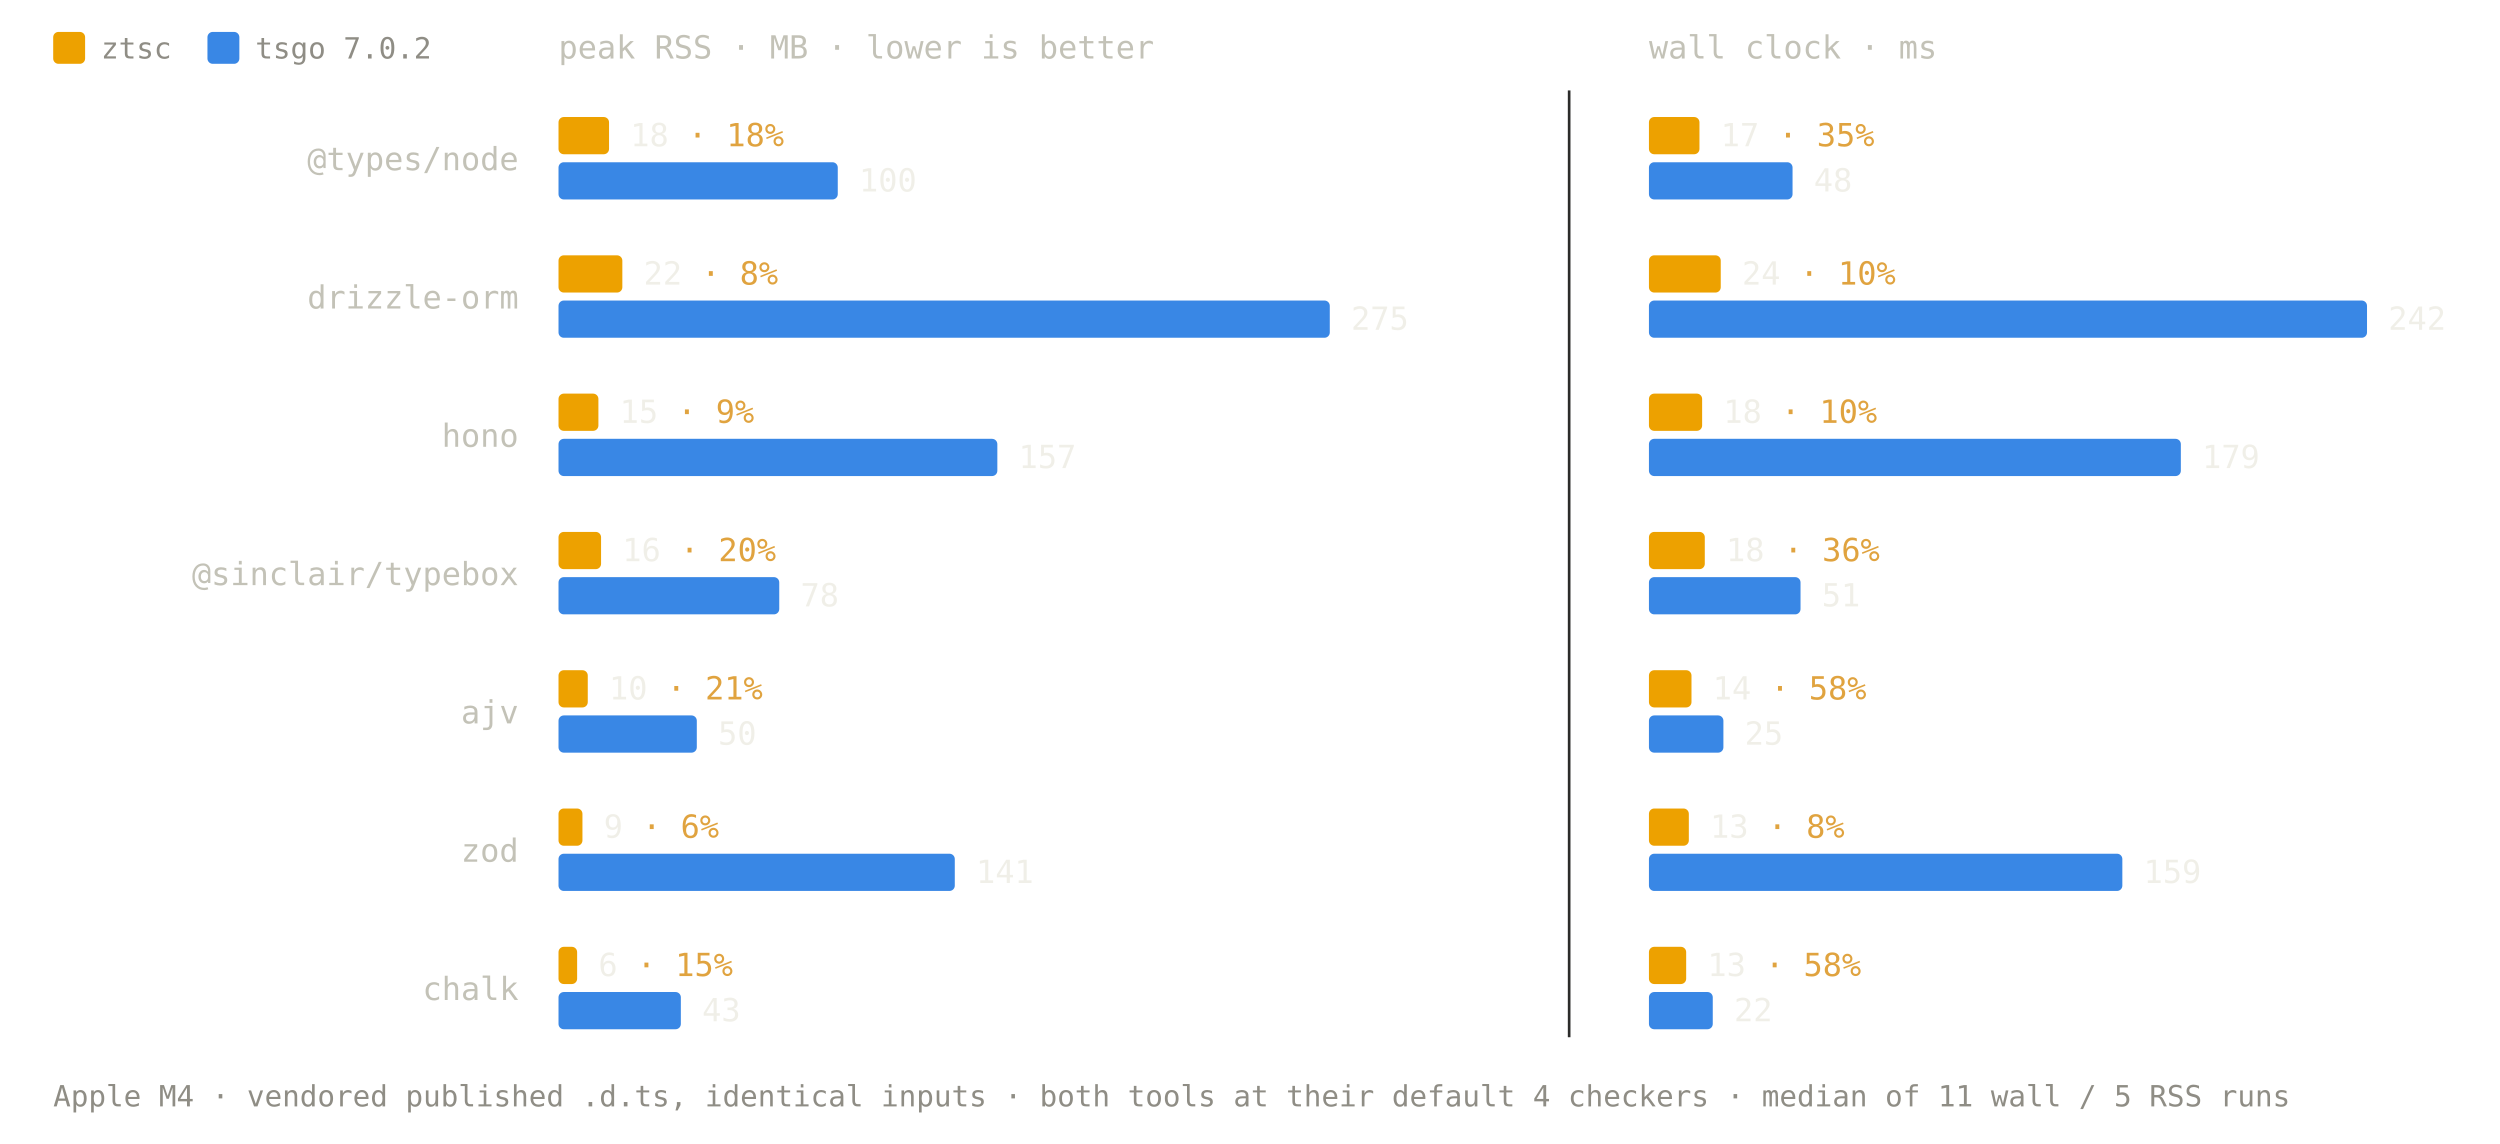
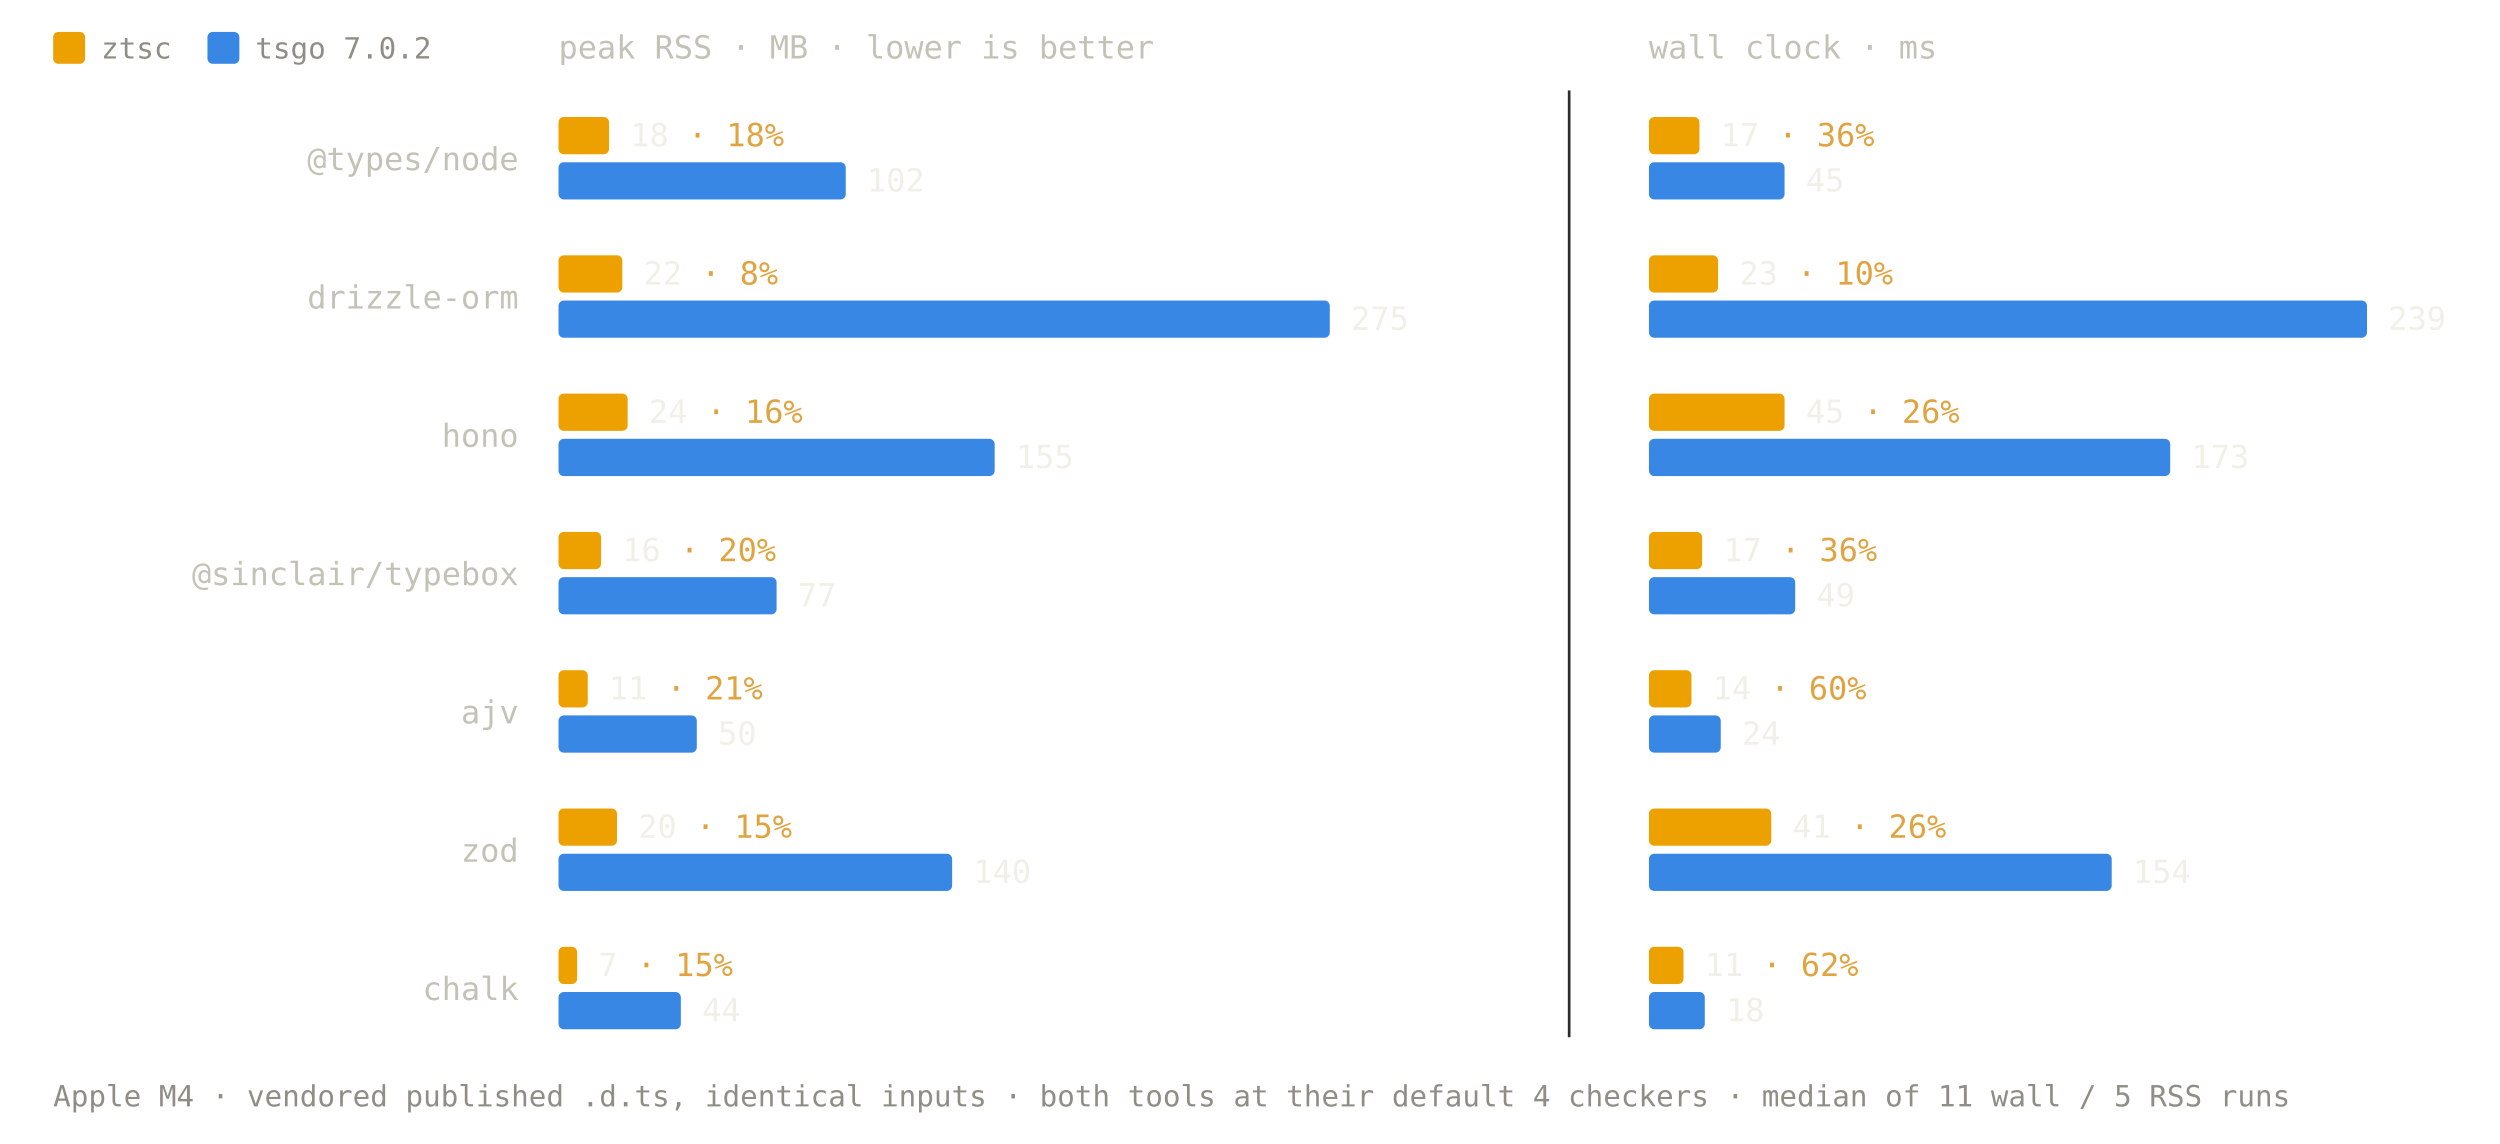
- <svg xmlns="http://www.w3.org/2000/svg" viewBox="0 0 940 430" width="940" height="430" role="img" aria-label="Two-panel grouped bar chart across seven real packages at the default four checkers. Left panel, peak resident memory: ztsc uses 6 to 22 megabytes, tsgo 43 to 275 megabytes — ztsc is 6 to 21 percent of tsgo on every package. Right panel, wall clock: ztsc takes 13 to 24 milliseconds, tsgo 22 to 242 milliseconds — ztsc is 8 to 58 percent of tsgo's time.">
+ <svg xmlns="http://www.w3.org/2000/svg" viewBox="0 0 940 430" width="940" height="430" role="img" aria-label="Two-panel grouped bar chart across seven real packages at the default four checkers. Left panel, peak resident memory: ztsc uses 7 to 24 megabytes, tsgo 44 to 275 megabytes — ztsc is 8 to 21 percent of tsgo on every package. Right panel, wall clock: ztsc takes 11 to 45 milliseconds, tsgo 18 to 239 milliseconds — ztsc is 10 to 62 percent of tsgo's time.">
  <style>
    text { font-family: ui-monospace, "SF Mono", SFMono-Regular, Menlo, Consolas, monospace; fill: #f0efe8; }
    .t11 { font-size: 11px; }
    .t12 { font-size: 12px; }
    .bl  { font-size: 12px; }
    .dim { fill: #c3c2b7; }
    .mut { fill: #8f8d85; }
    .acc { fill: #e0a33f; }
    .bz  { fill: #eda100; }
    .bt  { fill: #3987e5; }
    .hairv { stroke: #2c2c2a; stroke-width: 1; }
  </style>
  <rect class="bz" x="20" y="12" width="12" height="12" rx="2" />
  <text class="t11 mut" x="38" y="22">ztsc</text>
  <rect class="bt" x="78" y="12" width="12" height="12" rx="2" />
  <text class="t11 mut" x="96" y="22">tsgo 7.0.2</text>
  <text class="t12 dim" x="210" y="22">peak RSS · MB · lower is better</text>
  <text class="t12 dim" x="620" y="22">wall clock · ms</text>
  <line class="hairv" x1="590" y1="34" x2="590" y2="390" />
  <text class="t12 dim" x="195" y="64" text-anchor="end">@types/node</text>
  <rect class="bz" x="210" y="44" width="19" height="14" rx="2" />
  <text class="bl" x="237" y="55">18 <tspan class="acc">· 18%</tspan>
  </text>
-   <rect class="bt" x="210" y="61" width="105" height="14" rx="2" />
-   <text class="bl" x="323" y="72">100</text>
+   <rect class="bt" x="210" y="61" width="108" height="14" rx="2" />
+   <text class="bl" x="326" y="72">102</text>
  <rect class="bz" x="620" y="44" width="19" height="14" rx="2" />
-   <text class="bl" x="647" y="55">17 <tspan class="acc">· 35%</tspan>
+   <text class="bl" x="647" y="55">17 <tspan class="acc">· 36%</tspan>
  </text>
-   <rect class="bt" x="620" y="61" width="54" height="14" rx="2" />
-   <text class="bl" x="682" y="72">48</text>
+   <rect class="bt" x="620" y="61" width="51" height="14" rx="2" />
+   <text class="bl" x="679" y="72">45</text>
  <text class="t12 dim" x="195" y="116" text-anchor="end">drizzle-orm</text>
  <rect class="bz" x="210" y="96" width="24" height="14" rx="2" />
  <text class="bl" x="242" y="107">22 <tspan class="acc">· 8%</tspan>
  </text>
  <rect class="bt" x="210" y="113" width="290" height="14" rx="2" />
  <text class="bl" x="508" y="124">275</text>
-   <rect class="bz" x="620" y="96" width="27" height="14" rx="2" />
-   <text class="bl" x="655" y="107">24 <tspan class="acc">· 10%</tspan>
+   <rect class="bz" x="620" y="96" width="26" height="14" rx="2" />
+   <text class="bl" x="654" y="107">23 <tspan class="acc">· 10%</tspan>
  </text>
  <rect class="bt" x="620" y="113" width="270" height="14" rx="2" />
-   <text class="bl" x="898" y="124">242</text>
+   <text class="bl" x="898" y="124">239</text>
  <text class="t12 dim" x="195" y="168" text-anchor="end">hono</text>
-   <rect class="bz" x="210" y="148" width="15" height="14" rx="2" />
-   <text class="bl" x="233" y="159">15 <tspan class="acc">· 9%</tspan>
+   <rect class="bz" x="210" y="148" width="26" height="14" rx="2" />
+   <text class="bl" x="244" y="159">24 <tspan class="acc">· 16%</tspan>
  </text>
-   <rect class="bt" x="210" y="165" width="165" height="14" rx="2" />
-   <text class="bl" x="383" y="176">157</text>
-   <rect class="bz" x="620" y="148" width="20" height="14" rx="2" />
-   <text class="bl" x="648" y="159">18 <tspan class="acc">· 10%</tspan>
+   <rect class="bt" x="210" y="165" width="164" height="14" rx="2" />
+   <text class="bl" x="382" y="176">155</text>
+   <rect class="bz" x="620" y="148" width="51" height="14" rx="2" />
+   <text class="bl" x="679" y="159">45 <tspan class="acc">· 26%</tspan>
  </text>
-   <rect class="bt" x="620" y="165" width="200" height="14" rx="2" />
-   <text class="bl" x="828" y="176">179</text>
+   <rect class="bt" x="620" y="165" width="196" height="14" rx="2" />
+   <text class="bl" x="824" y="176">173</text>
  <text class="t12 dim" x="195" y="220" text-anchor="end">@sinclair/typebox</text>
  <rect class="bz" x="210" y="200" width="16" height="14" rx="2" />
  <text class="bl" x="234" y="211">16 <tspan class="acc">· 20%</tspan>
  </text>
-   <rect class="bt" x="210" y="217" width="83" height="14" rx="2" />
-   <text class="bl" x="301" y="228">78</text>
-   <rect class="bz" x="620" y="200" width="21" height="14" rx="2" />
-   <text class="bl" x="649" y="211">18 <tspan class="acc">· 36%</tspan>
+   <rect class="bt" x="210" y="217" width="82" height="14" rx="2" />
+   <text class="bl" x="300" y="228">77</text>
+   <rect class="bz" x="620" y="200" width="20" height="14" rx="2" />
+   <text class="bl" x="648" y="211">17 <tspan class="acc">· 36%</tspan>
  </text>
-   <rect class="bt" x="620" y="217" width="57" height="14" rx="2" />
-   <text class="bl" x="685" y="228">51</text>
+   <rect class="bt" x="620" y="217" width="55" height="14" rx="2" />
+   <text class="bl" x="683" y="228">49</text>
  <text class="t12 dim" x="195" y="272" text-anchor="end">ajv</text>
  <rect class="bz" x="210" y="252" width="11" height="14" rx="2" />
-   <text class="bl" x="229" y="263">10 <tspan class="acc">· 21%</tspan>
+   <text class="bl" x="229" y="263">11 <tspan class="acc">· 21%</tspan>
  </text>
  <rect class="bt" x="210" y="269" width="52" height="14" rx="2" />
  <text class="bl" x="270" y="280">50</text>
  <rect class="bz" x="620" y="252" width="16" height="14" rx="2" />
-   <text class="bl" x="644" y="263">14 <tspan class="acc">· 58%</tspan>
+   <text class="bl" x="644" y="263">14 <tspan class="acc">· 60%</tspan>
  </text>
-   <rect class="bt" x="620" y="269" width="28" height="14" rx="2" />
-   <text class="bl" x="656" y="280">25</text>
+   <rect class="bt" x="620" y="269" width="27" height="14" rx="2" />
+   <text class="bl" x="655" y="280">24</text>
  <text class="t12 dim" x="195" y="324" text-anchor="end">zod</text>
-   <rect class="bz" x="210" y="304" width="9" height="14" rx="2" />
-   <text class="bl" x="227" y="315">9 <tspan class="acc">· 6%</tspan>
+   <rect class="bz" x="210" y="304" width="22" height="14" rx="2" />
+   <text class="bl" x="240" y="315">20 <tspan class="acc">· 15%</tspan>
  </text>
-   <rect class="bt" x="210" y="321" width="149" height="14" rx="2" />
-   <text class="bl" x="367" y="332">141</text>
-   <rect class="bz" x="620" y="304" width="15" height="14" rx="2" />
-   <text class="bl" x="643" y="315">13 <tspan class="acc">· 8%</tspan>
+   <rect class="bt" x="210" y="321" width="148" height="14" rx="2" />
+   <text class="bl" x="366" y="332">140</text>
+   <rect class="bz" x="620" y="304" width="46" height="14" rx="2" />
+   <text class="bl" x="674" y="315">41 <tspan class="acc">· 26%</tspan>
  </text>
-   <rect class="bt" x="620" y="321" width="178" height="14" rx="2" />
-   <text class="bl" x="806" y="332">159</text>
+   <rect class="bt" x="620" y="321" width="174" height="14" rx="2" />
+   <text class="bl" x="802" y="332">154</text>
  <text class="t12 dim" x="195" y="376" text-anchor="end">chalk</text>
  <rect class="bz" x="210" y="356" width="7" height="14" rx="2" />
-   <text class="bl" x="225" y="367">6 <tspan class="acc">· 15%</tspan>
+   <text class="bl" x="225" y="367">7 <tspan class="acc">· 15%</tspan>
  </text>
  <rect class="bt" x="210" y="373" width="46" height="14" rx="2" />
-   <text class="bl" x="264" y="384">43</text>
-   <rect class="bz" x="620" y="356" width="14" height="14" rx="2" />
-   <text class="bl" x="642" y="367">13 <tspan class="acc">· 58%</tspan>
+   <text class="bl" x="264" y="384">44</text>
+   <rect class="bz" x="620" y="356" width="13" height="14" rx="2" />
+   <text class="bl" x="641" y="367">11 <tspan class="acc">· 62%</tspan>
  </text>
-   <rect class="bt" x="620" y="373" width="24" height="14" rx="2" />
-   <text class="bl" x="652" y="384">22</text>
+   <rect class="bt" x="620" y="373" width="21" height="14" rx="2" />
+   <text class="bl" x="649" y="384">18</text>
  <text class="t11 mut" x="20" y="416">Apple M4 · vendored published .d.ts, identical inputs · both tools at their default 4 checkers · median of 11 wall / 5 RSS runs</text>
</svg>
